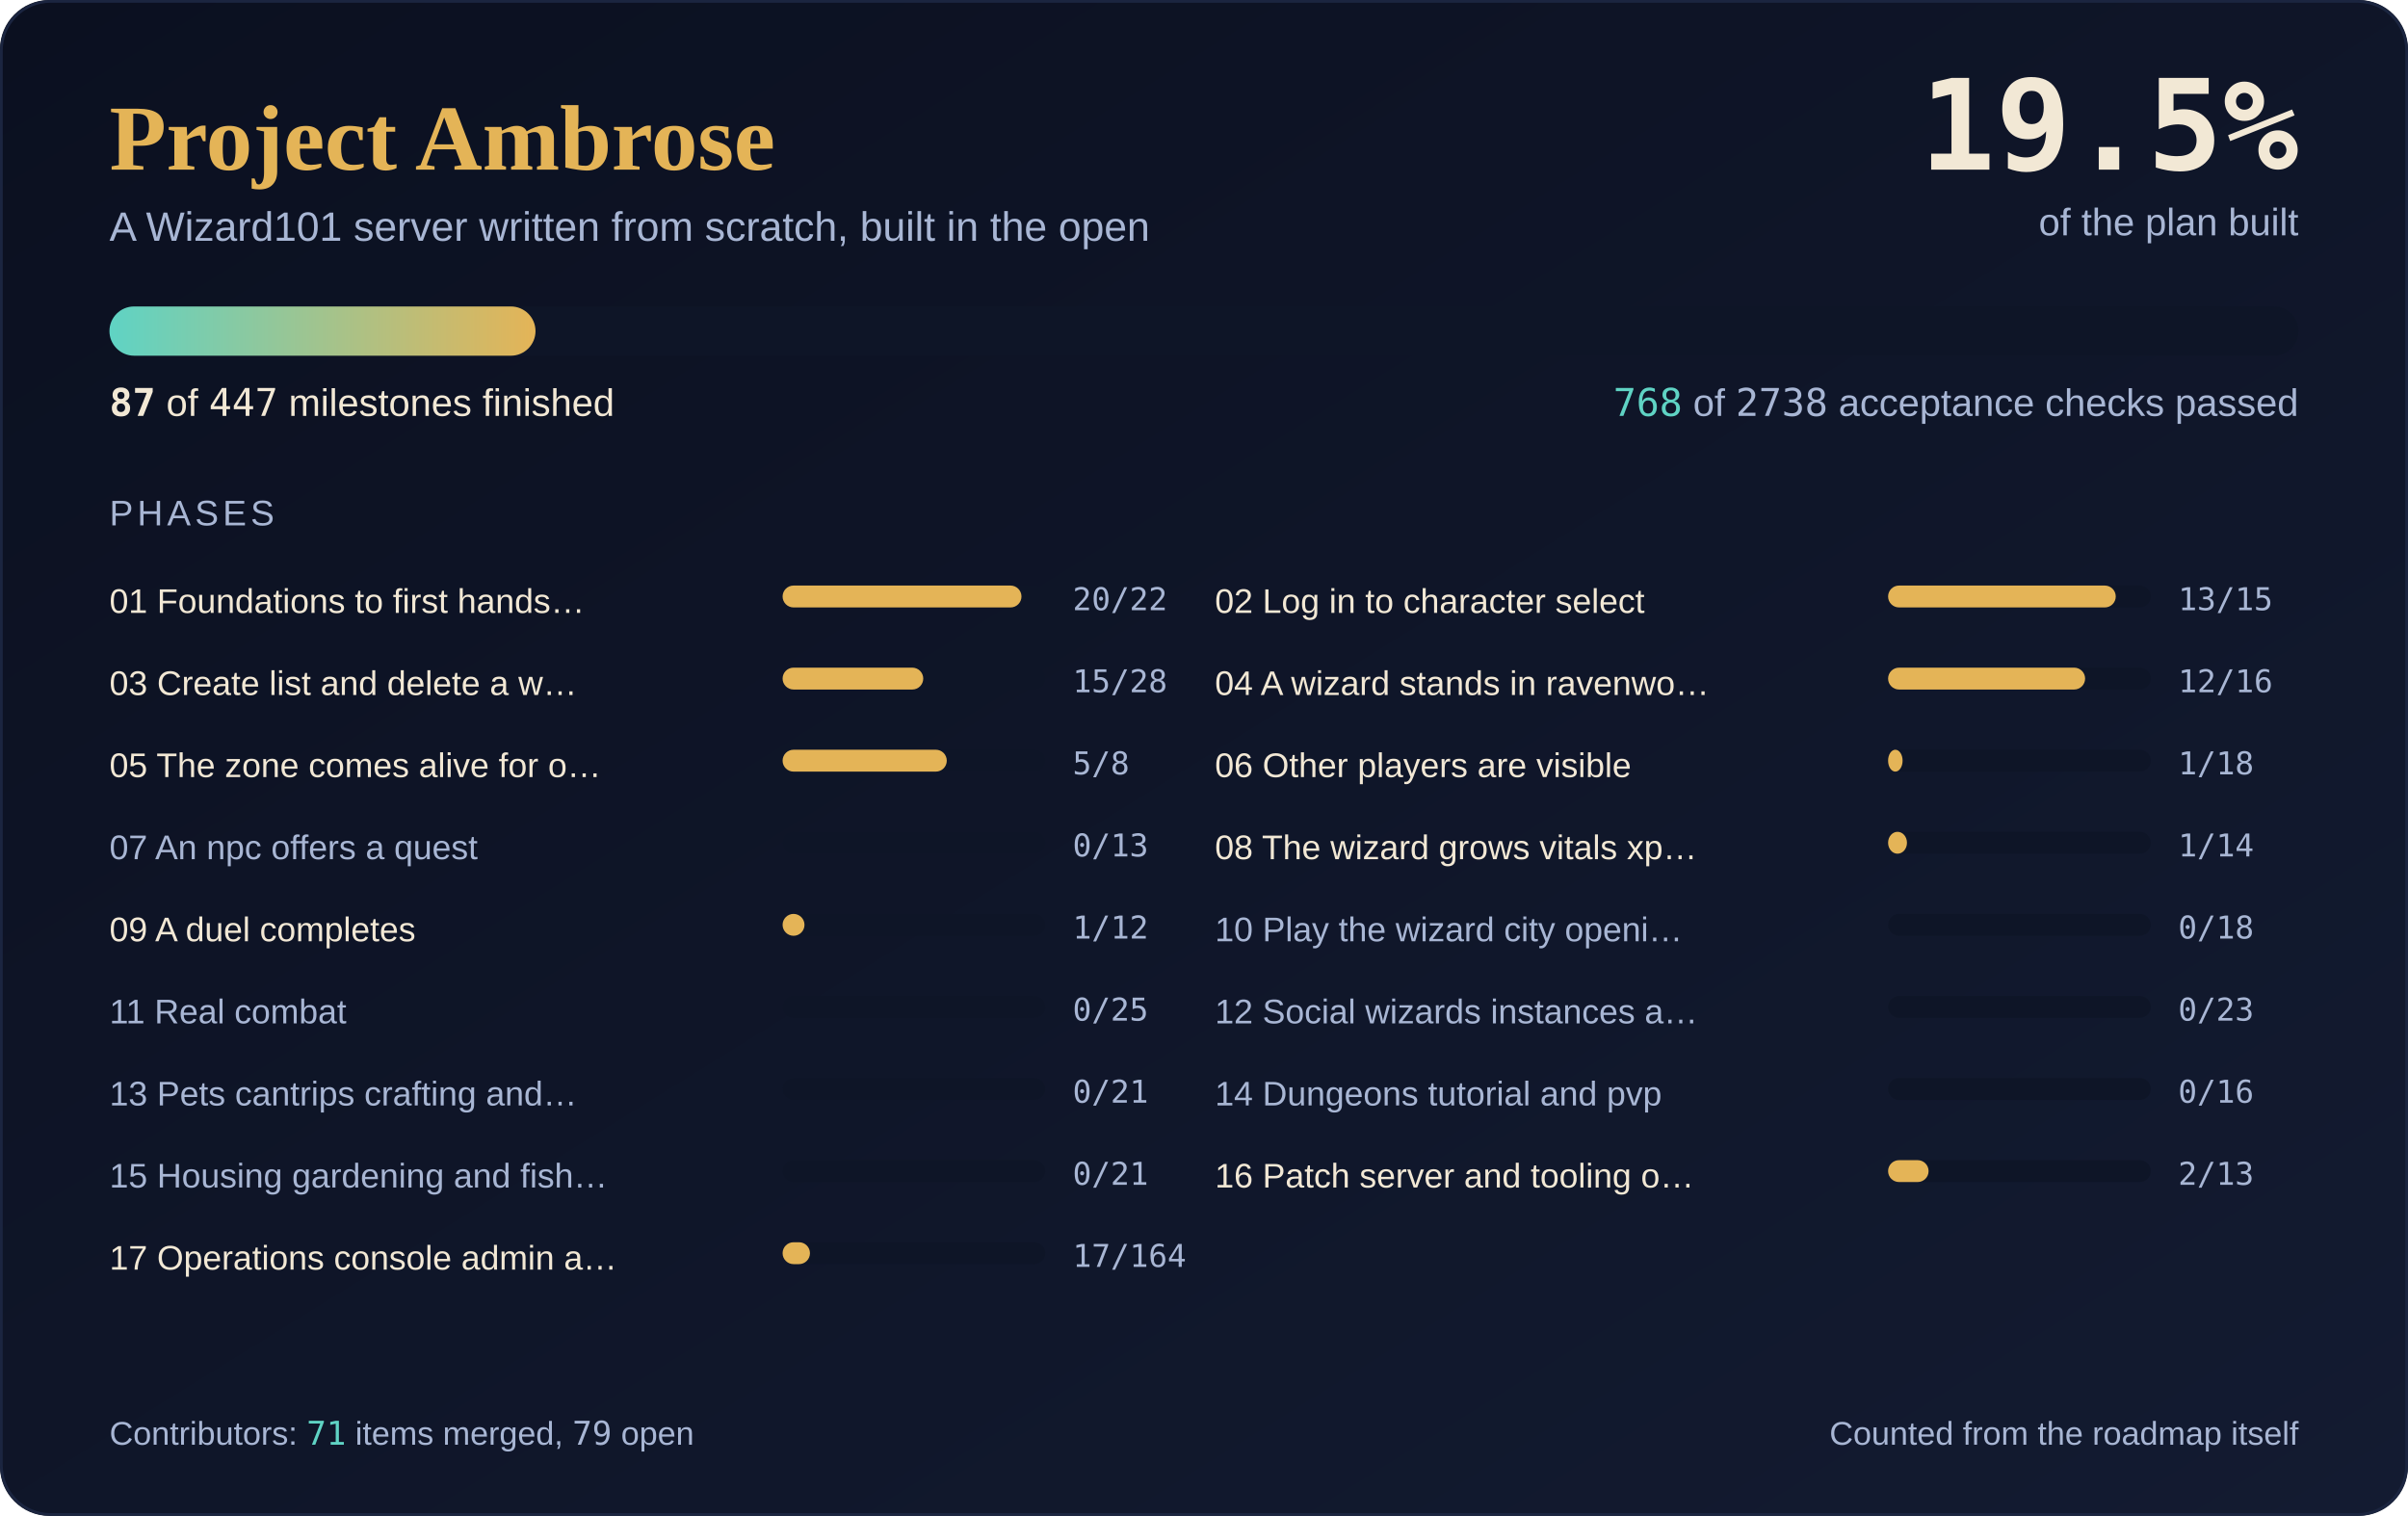
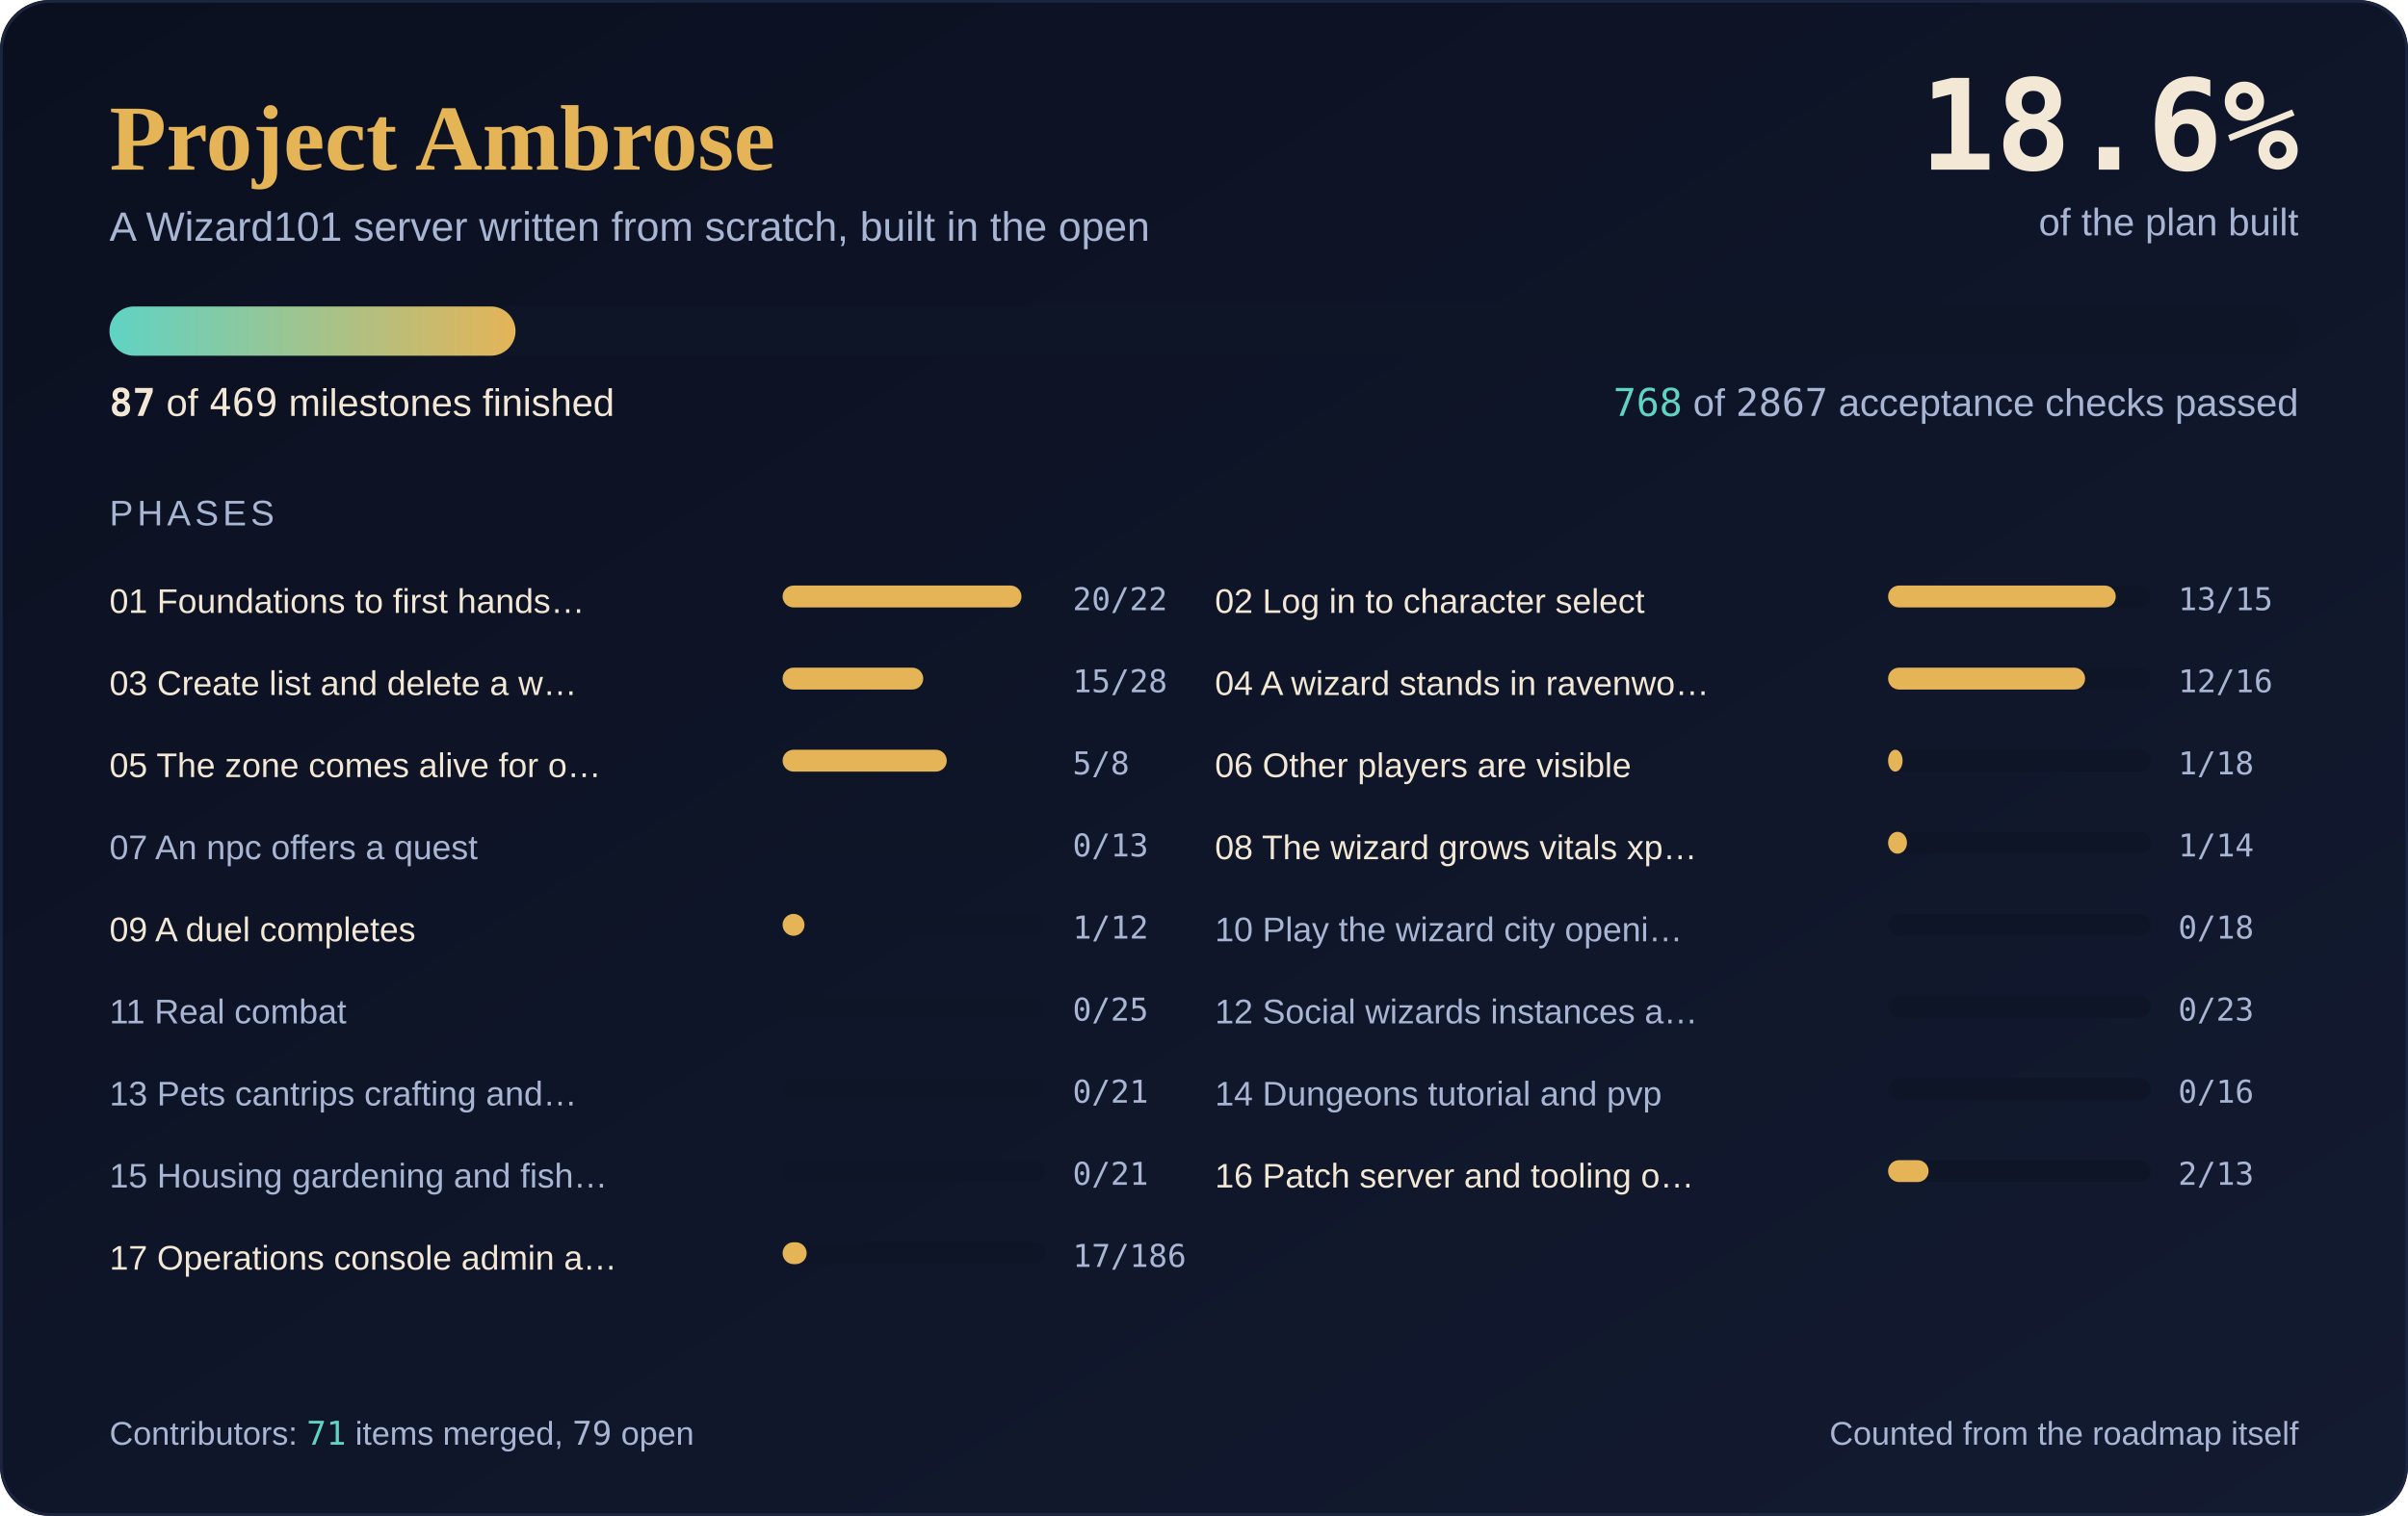
- <svg xmlns="http://www.w3.org/2000/svg" width="880" height="554" viewBox="0 0 880 554" role="img" aria-label="Project Ambrose progress: 87 of 447 milestones complete, 19.5 percent">
+ <svg xmlns="http://www.w3.org/2000/svg" width="880" height="554" viewBox="0 0 880 554" role="img" aria-label="Project Ambrose progress: 87 of 469 milestones complete, 18.6 percent">
  <defs>
    <linearGradient id="sky" x1="0" y1="0" x2="1" y2="1">
      <stop offset="0" stop-color="#0B1020" />
      <stop offset="1" stop-color="#131B31" />
    </linearGradient>
    <linearGradient id="fill" x1="0" y1="0" x2="1" y2="0">
      <stop offset="0" stop-color="#5FD3C4" />
      <stop offset="1" stop-color="#E4B457" />
    </linearGradient>
  </defs>
  <rect width="880" height="554" rx="18" fill="url(#sky)" />
  <rect x="0.5" y="0.5" width="879" height="553" rx="18" fill="none" stroke="#1B2540" />
  <text x="40" y="62" font-family="'Cormorant Garamond', Georgia, 'Times New Roman', serif" font-size="34" font-weight="600" fill="#E4B457">Project Ambrose</text>
  <text x="40" y="88" font-family="Karla, 'Segoe UI', 'Helvetica Neue', Arial, sans-serif" font-size="15" fill="#A8B6D4">A Wizard101 server written from scratch, built in the open</text>
-   <text x="840" y="62" text-anchor="end" font-family="'JetBrains Mono', Consolas, 'DejaVu Sans Mono', monospace" font-size="46" font-weight="700" fill="#F2E8D5">19.5%</text>
+   <text x="840" y="62" text-anchor="end" font-family="'JetBrains Mono', Consolas, 'DejaVu Sans Mono', monospace" font-size="46" font-weight="700" fill="#F2E8D5">18.6%</text>
  <text x="840" y="86" text-anchor="end" font-family="Karla, 'Segoe UI', 'Helvetica Neue', Arial, sans-serif" font-size="14" fill="#A8B6D4">of the plan built</text>
  <rect x="40" y="112" width="800" height="18" rx="9.0" fill="#0E1527" />
-   <rect x="40" y="112" width="155.7" height="18" rx="9.0" fill="url(#fill)" />
+   <rect x="40" y="112" width="148.4" height="18" rx="9.0" fill="url(#fill)" />
  <text x="40" y="152" font-family="Karla, 'Segoe UI', 'Helvetica Neue', Arial, sans-serif" font-size="14" fill="#F2E8D5">
-     <tspan font-family="'JetBrains Mono', Consolas, 'DejaVu Sans Mono', monospace" font-weight="700">87</tspan> of <tspan font-family="'JetBrains Mono', Consolas, 'DejaVu Sans Mono', monospace">447</tspan> milestones finished</text>
+     <tspan font-family="'JetBrains Mono', Consolas, 'DejaVu Sans Mono', monospace" font-weight="700">87</tspan> of <tspan font-family="'JetBrains Mono', Consolas, 'DejaVu Sans Mono', monospace">469</tspan> milestones finished</text>
  <text x="840" y="152" text-anchor="end" font-family="Karla, 'Segoe UI', 'Helvetica Neue', Arial, sans-serif" font-size="14" fill="#A8B6D4">
-     <tspan font-family="'JetBrains Mono', Consolas, 'DejaVu Sans Mono', monospace" fill="#5FD3C4">768</tspan> of <tspan font-family="'JetBrains Mono', Consolas, 'DejaVu Sans Mono', monospace">2738</tspan> acceptance checks passed</text>
+     <tspan font-family="'JetBrains Mono', Consolas, 'DejaVu Sans Mono', monospace" fill="#5FD3C4">768</tspan> of <tspan font-family="'JetBrains Mono', Consolas, 'DejaVu Sans Mono', monospace">2867</tspan> acceptance checks passed</text>
  <text x="40" y="192" font-family="Karla, 'Segoe UI', 'Helvetica Neue', Arial, sans-serif" font-size="13" fill="#A8B6D4" letter-spacing="1.5">PHASES</text>
  <text x="40" y="224" font-family="Karla, 'Segoe UI', 'Helvetica Neue', Arial, sans-serif" font-size="12.5" fill="#F2E8D5">01 Foundations to first hands…</text>
  <rect x="286" y="214" width="96" height="8" rx="4.0" fill="#0E1527" />
  <rect x="286" y="214" width="87.3" height="8" rx="4.0" fill="#E4B457" />
  <text x="392" y="223" font-family="'JetBrains Mono', Consolas, 'DejaVu Sans Mono', monospace" font-size="11.5" fill="#A8B6D4">20/22</text>
  <text x="444" y="224" font-family="Karla, 'Segoe UI', 'Helvetica Neue', Arial, sans-serif" font-size="12.5" fill="#F2E8D5">02 Log in to character select</text>
  <rect x="690" y="214" width="96" height="8" rx="4.0" fill="#0E1527" />
  <rect x="690" y="214" width="83.2" height="8" rx="4.0" fill="#E4B457" />
  <text x="796" y="223" font-family="'JetBrains Mono', Consolas, 'DejaVu Sans Mono', monospace" font-size="11.5" fill="#A8B6D4">13/15</text>
  <text x="40" y="254" font-family="Karla, 'Segoe UI', 'Helvetica Neue', Arial, sans-serif" font-size="12.5" fill="#F2E8D5">03 Create list and delete a w…</text>
  <rect x="286" y="244" width="96" height="8" rx="4.0" fill="#0E1527" />
  <rect x="286" y="244" width="51.4" height="8" rx="4.0" fill="#E4B457" />
  <text x="392" y="253" font-family="'JetBrains Mono', Consolas, 'DejaVu Sans Mono', monospace" font-size="11.5" fill="#A8B6D4">15/28</text>
  <text x="444" y="254" font-family="Karla, 'Segoe UI', 'Helvetica Neue', Arial, sans-serif" font-size="12.5" fill="#F2E8D5">04 A wizard stands in ravenwo…</text>
  <rect x="690" y="244" width="96" height="8" rx="4.0" fill="#0E1527" />
  <rect x="690" y="244" width="72.0" height="8" rx="4.0" fill="#E4B457" />
  <text x="796" y="253" font-family="'JetBrains Mono', Consolas, 'DejaVu Sans Mono', monospace" font-size="11.5" fill="#A8B6D4">12/16</text>
  <text x="40" y="284" font-family="Karla, 'Segoe UI', 'Helvetica Neue', Arial, sans-serif" font-size="12.5" fill="#F2E8D5">05 The zone comes alive for o…</text>
  <rect x="286" y="274" width="96" height="8" rx="4.0" fill="#0E1527" />
  <rect x="286" y="274" width="60.0" height="8" rx="4.0" fill="#E4B457" />
  <text x="392" y="283" font-family="'JetBrains Mono', Consolas, 'DejaVu Sans Mono', monospace" font-size="11.5" fill="#A8B6D4">5/8</text>
  <text x="444" y="284" font-family="Karla, 'Segoe UI', 'Helvetica Neue', Arial, sans-serif" font-size="12.5" fill="#F2E8D5">06 Other players are visible</text>
  <rect x="690" y="274" width="96" height="8" rx="4.0" fill="#0E1527" />
  <rect x="690" y="274" width="5.3" height="8" rx="4.0" fill="#E4B457" />
  <text x="796" y="283" font-family="'JetBrains Mono', Consolas, 'DejaVu Sans Mono', monospace" font-size="11.5" fill="#A8B6D4">1/18</text>
  <text x="40" y="314" font-family="Karla, 'Segoe UI', 'Helvetica Neue', Arial, sans-serif" font-size="12.5" fill="#A8B6D4">07 An npc offers a quest</text>
  <rect x="286" y="304" width="96" height="8" rx="4.0" fill="#0E1527" />
  <text x="392" y="313" font-family="'JetBrains Mono', Consolas, 'DejaVu Sans Mono', monospace" font-size="11.5" fill="#A8B6D4">0/13</text>
  <text x="444" y="314" font-family="Karla, 'Segoe UI', 'Helvetica Neue', Arial, sans-serif" font-size="12.5" fill="#F2E8D5">08 The wizard grows vitals xp…</text>
  <rect x="690" y="304" width="96" height="8" rx="4.0" fill="#0E1527" />
  <rect x="690" y="304" width="6.9" height="8" rx="4.0" fill="#E4B457" />
  <text x="796" y="313" font-family="'JetBrains Mono', Consolas, 'DejaVu Sans Mono', monospace" font-size="11.5" fill="#A8B6D4">1/14</text>
  <text x="40" y="344" font-family="Karla, 'Segoe UI', 'Helvetica Neue', Arial, sans-serif" font-size="12.5" fill="#F2E8D5">09 A duel completes</text>
  <rect x="286" y="334" width="96" height="8" rx="4.0" fill="#0E1527" />
  <rect x="286" y="334" width="8.0" height="8" rx="4.0" fill="#E4B457" />
  <text x="392" y="343" font-family="'JetBrains Mono', Consolas, 'DejaVu Sans Mono', monospace" font-size="11.5" fill="#A8B6D4">1/12</text>
  <text x="444" y="344" font-family="Karla, 'Segoe UI', 'Helvetica Neue', Arial, sans-serif" font-size="12.5" fill="#A8B6D4">10 Play the wizard city openi…</text>
  <rect x="690" y="334" width="96" height="8" rx="4.0" fill="#0E1527" />
  <text x="796" y="343" font-family="'JetBrains Mono', Consolas, 'DejaVu Sans Mono', monospace" font-size="11.5" fill="#A8B6D4">0/18</text>
  <text x="40" y="374" font-family="Karla, 'Segoe UI', 'Helvetica Neue', Arial, sans-serif" font-size="12.5" fill="#A8B6D4">11 Real combat</text>
  <rect x="286" y="364" width="96" height="8" rx="4.0" fill="#0E1527" />
  <text x="392" y="373" font-family="'JetBrains Mono', Consolas, 'DejaVu Sans Mono', monospace" font-size="11.5" fill="#A8B6D4">0/25</text>
  <text x="444" y="374" font-family="Karla, 'Segoe UI', 'Helvetica Neue', Arial, sans-serif" font-size="12.5" fill="#A8B6D4">12 Social wizards instances a…</text>
  <rect x="690" y="364" width="96" height="8" rx="4.0" fill="#0E1527" />
  <text x="796" y="373" font-family="'JetBrains Mono', Consolas, 'DejaVu Sans Mono', monospace" font-size="11.5" fill="#A8B6D4">0/23</text>
  <text x="40" y="404" font-family="Karla, 'Segoe UI', 'Helvetica Neue', Arial, sans-serif" font-size="12.5" fill="#A8B6D4">13 Pets cantrips crafting and…</text>
  <rect x="286" y="394" width="96" height="8" rx="4.0" fill="#0E1527" />
  <text x="392" y="403" font-family="'JetBrains Mono', Consolas, 'DejaVu Sans Mono', monospace" font-size="11.5" fill="#A8B6D4">0/21</text>
  <text x="444" y="404" font-family="Karla, 'Segoe UI', 'Helvetica Neue', Arial, sans-serif" font-size="12.5" fill="#A8B6D4">14 Dungeons tutorial and pvp</text>
  <rect x="690" y="394" width="96" height="8" rx="4.0" fill="#0E1527" />
  <text x="796" y="403" font-family="'JetBrains Mono', Consolas, 'DejaVu Sans Mono', monospace" font-size="11.5" fill="#A8B6D4">0/16</text>
  <text x="40" y="434" font-family="Karla, 'Segoe UI', 'Helvetica Neue', Arial, sans-serif" font-size="12.5" fill="#A8B6D4">15 Housing gardening and fish…</text>
  <rect x="286" y="424" width="96" height="8" rx="4.0" fill="#0E1527" />
  <text x="392" y="433" font-family="'JetBrains Mono', Consolas, 'DejaVu Sans Mono', monospace" font-size="11.5" fill="#A8B6D4">0/21</text>
  <text x="444" y="434" font-family="Karla, 'Segoe UI', 'Helvetica Neue', Arial, sans-serif" font-size="12.5" fill="#F2E8D5">16 Patch server and tooling o…</text>
  <rect x="690" y="424" width="96" height="8" rx="4.0" fill="#0E1527" />
  <rect x="690" y="424" width="14.8" height="8" rx="4.0" fill="#E4B457" />
  <text x="796" y="433" font-family="'JetBrains Mono', Consolas, 'DejaVu Sans Mono', monospace" font-size="11.5" fill="#A8B6D4">2/13</text>
  <text x="40" y="464" font-family="Karla, 'Segoe UI', 'Helvetica Neue', Arial, sans-serif" font-size="12.5" fill="#F2E8D5">17 Operations console admin a…</text>
  <rect x="286" y="454" width="96" height="8" rx="4.0" fill="#0E1527" />
-   <rect x="286" y="454" width="10.0" height="8" rx="4.0" fill="#E4B457" />
-   <text x="392" y="463" font-family="'JetBrains Mono', Consolas, 'DejaVu Sans Mono', monospace" font-size="11.5" fill="#A8B6D4">17/164</text>
+   <rect x="286" y="454" width="8.8" height="8" rx="4.0" fill="#E4B457" />
+   <text x="392" y="463" font-family="'JetBrains Mono', Consolas, 'DejaVu Sans Mono', monospace" font-size="11.5" fill="#A8B6D4">17/186</text>
  <text x="40" y="528" font-family="Karla, 'Segoe UI', 'Helvetica Neue', Arial, sans-serif" font-size="12" fill="#A8B6D4">Contributors: <tspan font-family="'JetBrains Mono', Consolas, 'DejaVu Sans Mono', monospace" fill="#5FD3C4">71</tspan> items merged, <tspan font-family="'JetBrains Mono', Consolas, 'DejaVu Sans Mono', monospace">79</tspan> open</text>
  <text x="840" y="528" text-anchor="end" font-family="Karla, 'Segoe UI', 'Helvetica Neue', Arial, sans-serif" font-size="12" fill="#A8B6D4">Counted from the roadmap itself</text>
</svg>
